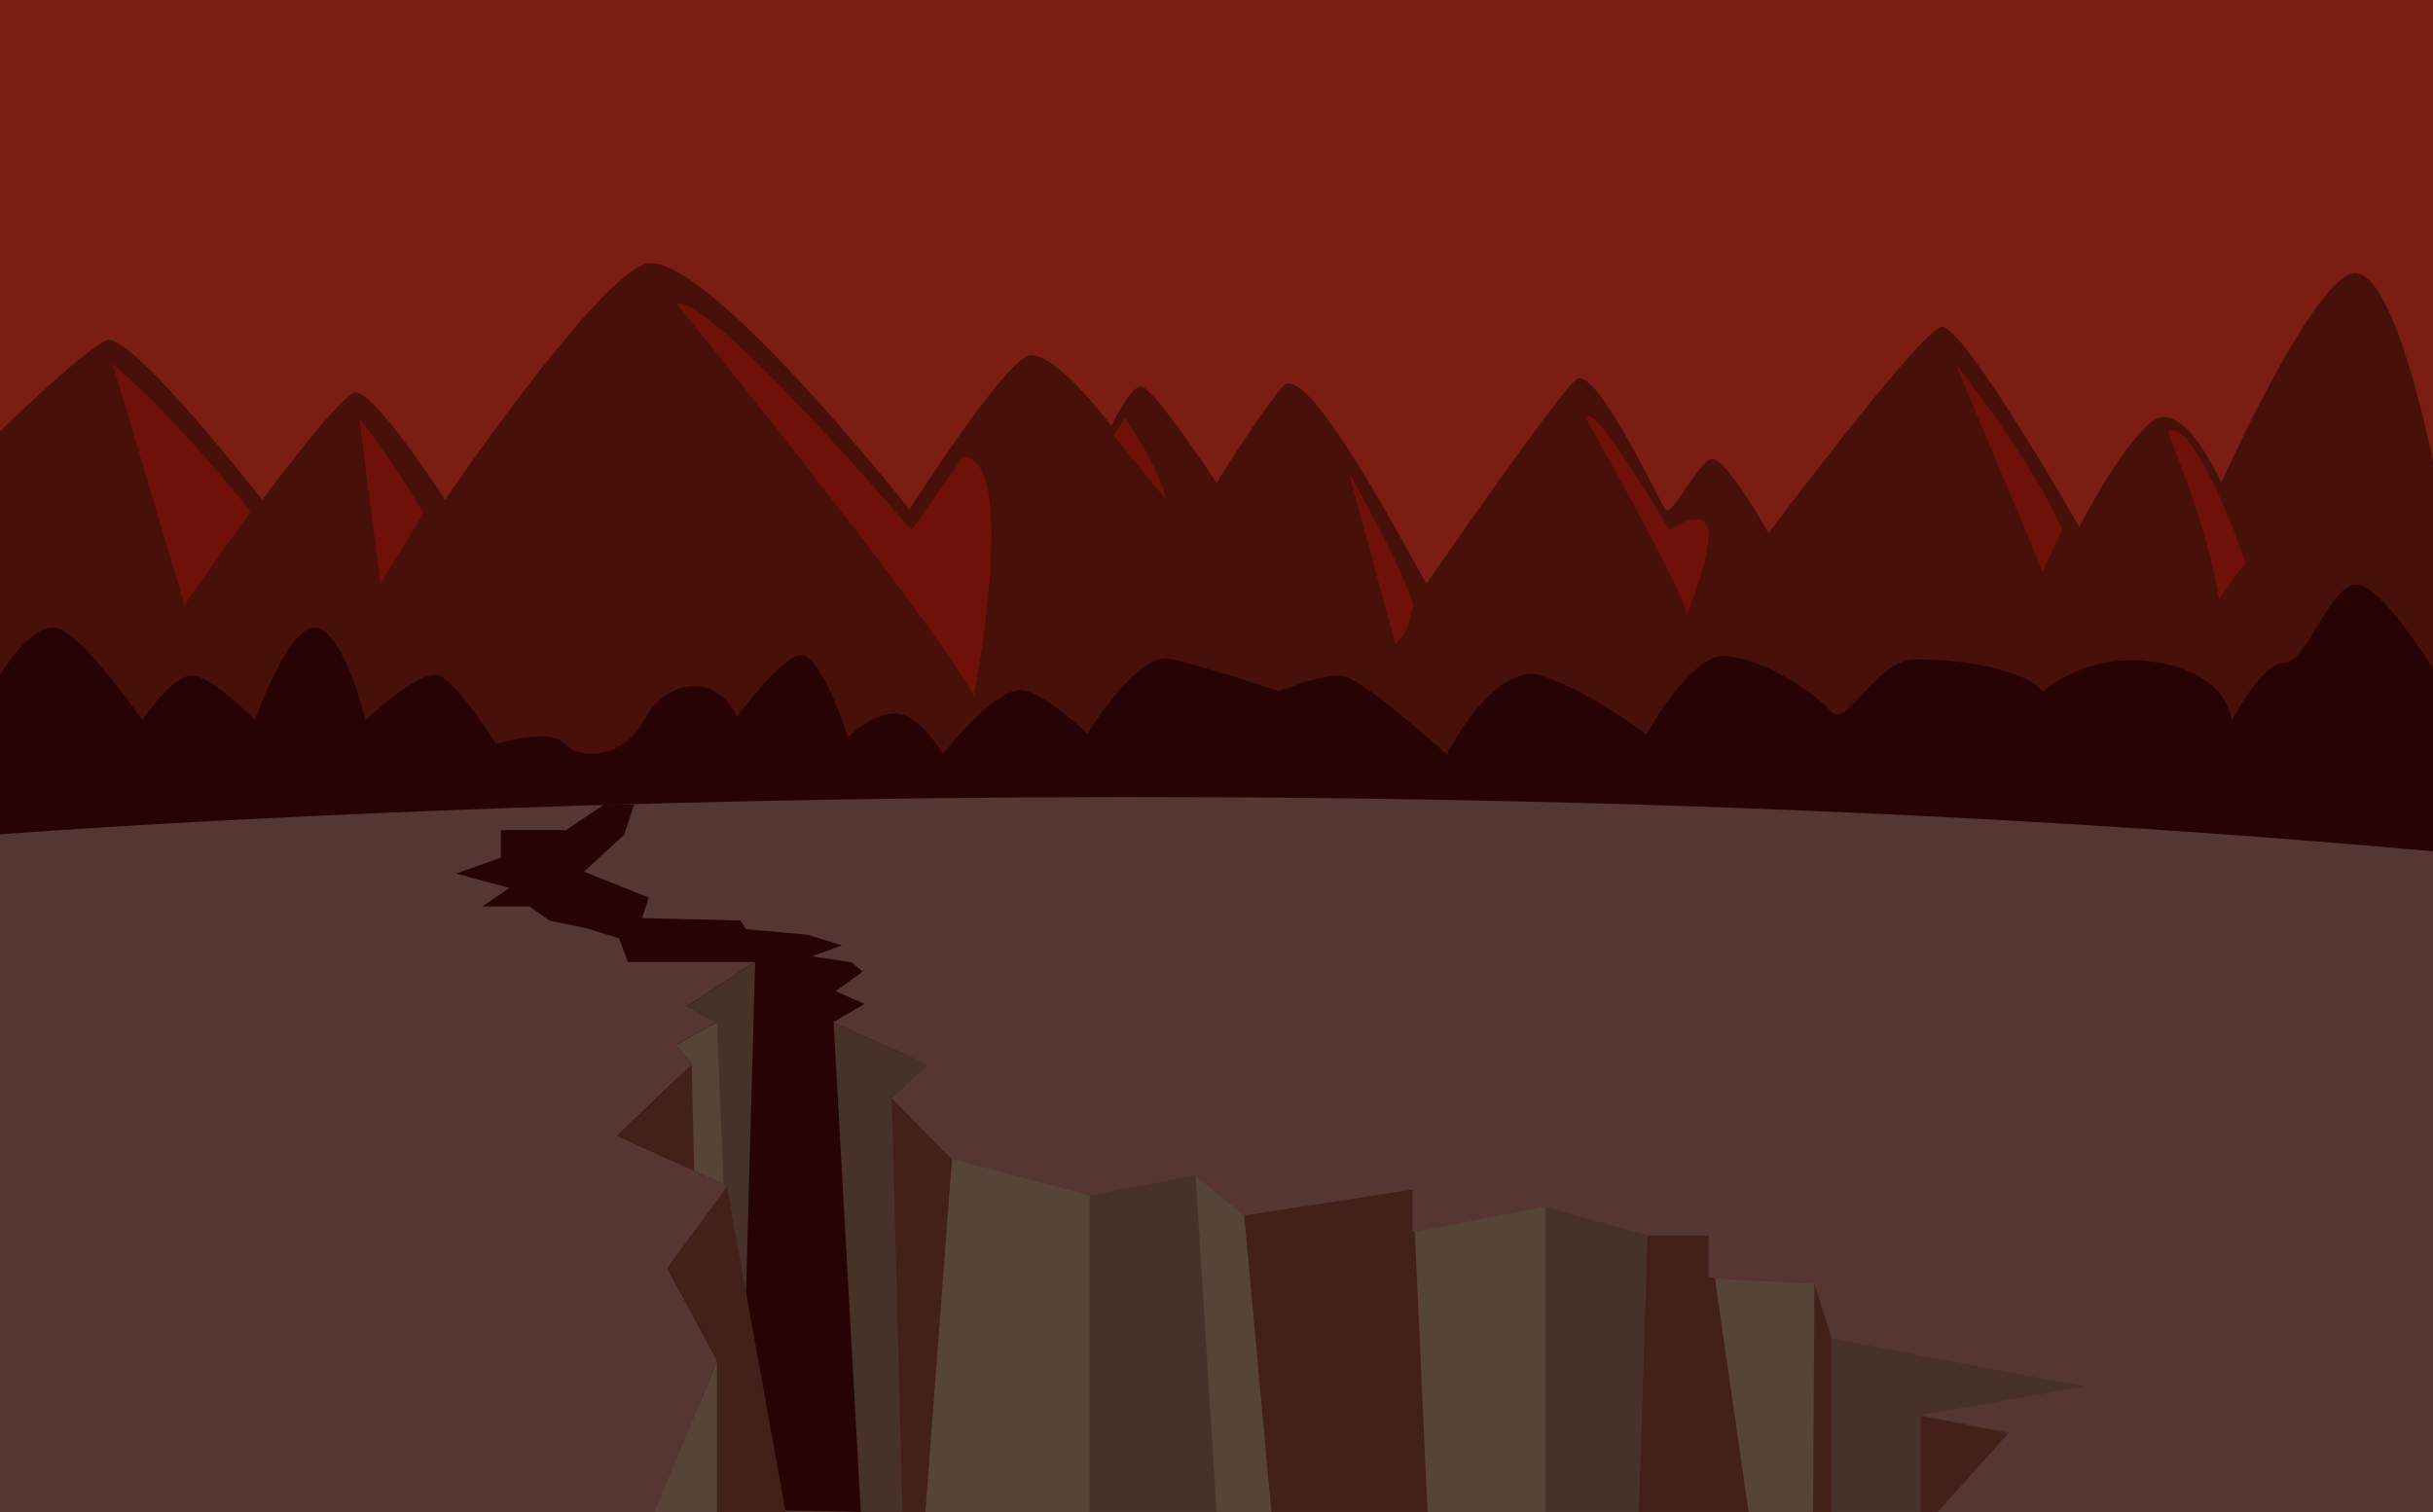
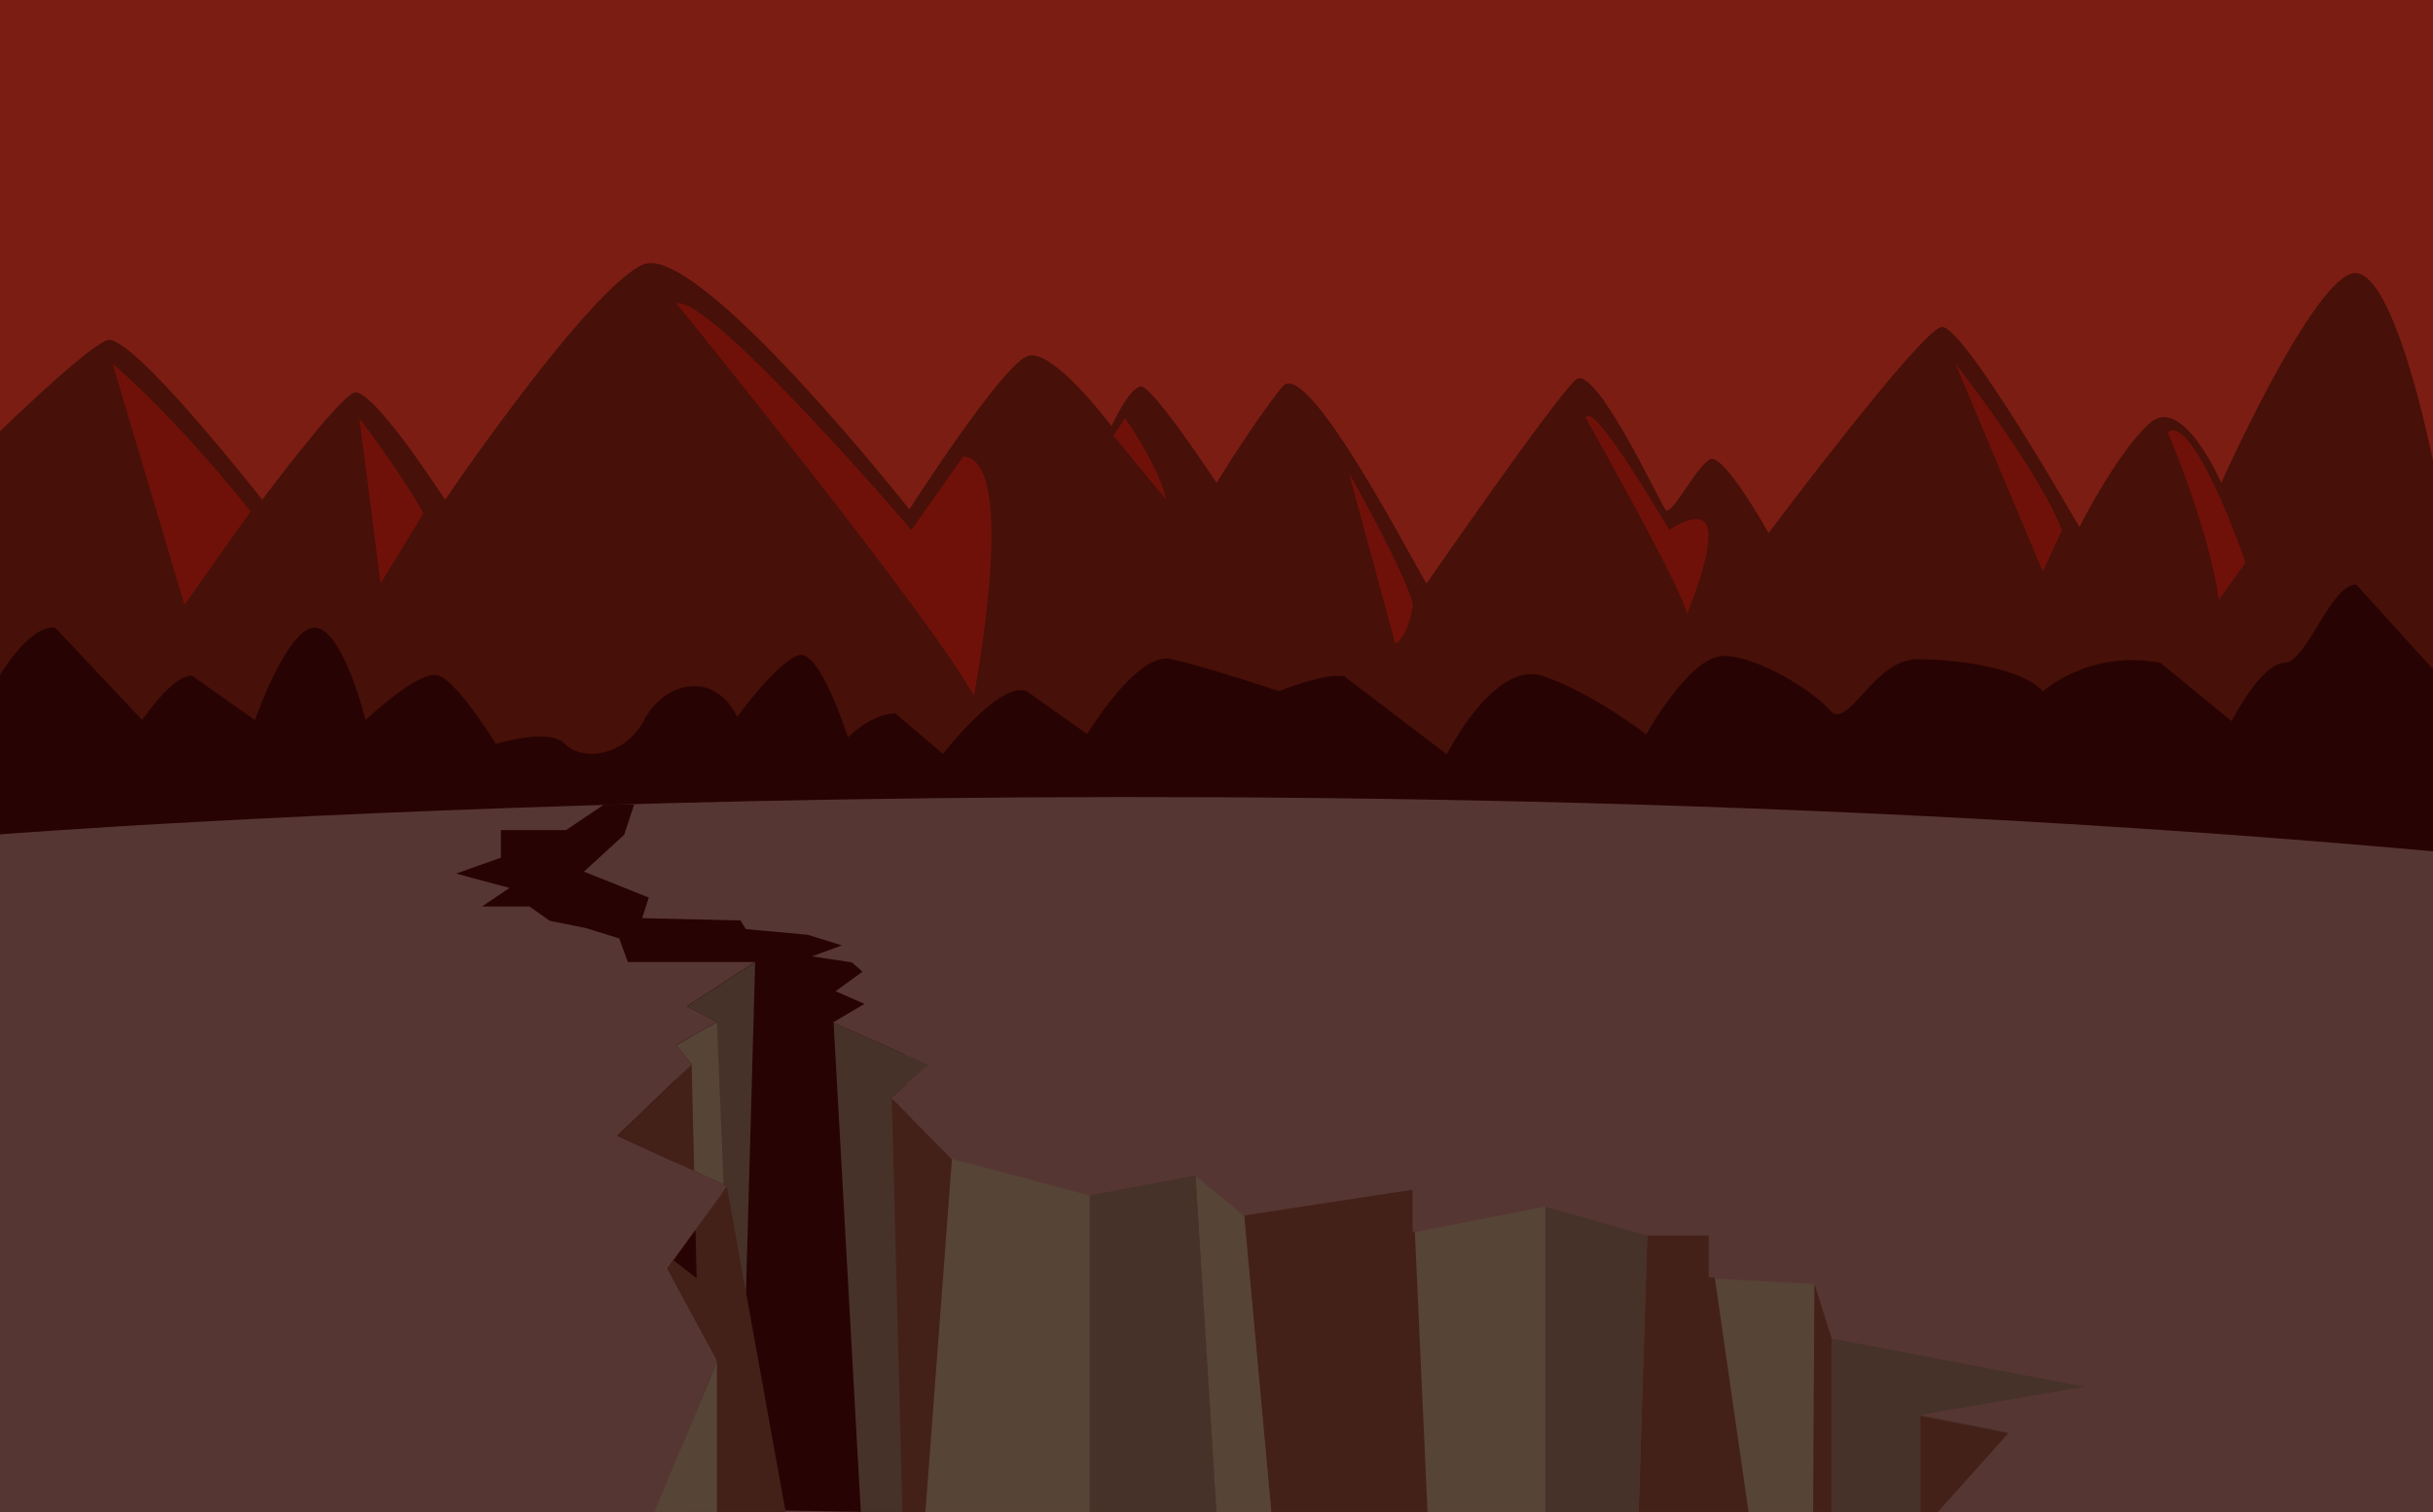
- <svg xmlns="http://www.w3.org/2000/svg" xmlns:xlink="http://www.w3.org/1999/xlink" version="1.1" x="0px" y="0px" viewBox="0 0 732 455" style="enable-background:new 0 0 732 455;" xml:space="preserve">
-   <style type="text/css">
- 	.st0{fill:#7C1D13;}
- 	.st1{fill:#471008;}
- 	.st2{fill:#701109;}
- 	.st3{fill:#280303;}
- 	.st4{fill:#563633;}
- 	.st5{clip-path:url(#SVGID_2_);fill:#280303;}
- 	.st6{clip-path:url(#SVGID_2_);fill:#564437;}
- 	.st7{clip-path:url(#SVGID_2_);fill:#442118;}
- 	.st8{clip-path:url(#SVGID_2_);fill:#473229;}
- </style>
+ <svg xmlns="http://www.w3.org/2000/svg" xmlns:xlink="http://www.w3.org/1999/xlink" viewBox="0 0 732 455" enable-background="new 0 0 732 455">
+   <style type="text/css">.st0{fill:#7C1D13;} .st1{fill:#471008;} .st2{fill:#701109;} .st3{fill:#280303;} .st4{fill:#563633;} .st5{clip-path:url(#SVGID_2_);fill:#280303;} .st6{clip-path:url(#SVGID_2_);fill:#564437;} .st7{clip-path:url(#SVGID_2_);fill:#442118;} .st8{clip-path:url(#SVGID_2_);fill:#473229;}</style>
  <g id="Layer_1">
-     <rect x="-0.1" y="-0.2" class="st0" width="732.2" height="289.8" />
-     <path class="st1" d="M-0.1,129.9c0,0,25.2-24.6,32.2-27.5c7-2.9,46.8,48,46.8,48s22.2-29.8,27.5-32.2c5.3-2.3,27.5,32.2,27.5,32.2   s43.3-63.7,59.6-70.8c16.4-7,80.1,73.7,80.1,73.7s28.1-43.9,35.7-46.2c7.6-2.3,25.1,21.1,25.1,21.1s5.3-11.5,8.8-11.9   c3.5-0.4,22.8,29,22.8,29s12.3-19.9,19.9-29c7.6-9.1,40.4,55.2,43.3,59.3c0,0,39.2-56.7,45-61.4c5.8-4.7,25.1,36.8,26.9,39.2   c1.8,2.3,9.4-13.5,13.5-15.2c4.1-1.8,17.5,22.2,17.5,22.2s45.6-60.8,52-62c6.4-1.2,41.5,60.2,41.5,60.2s11.1-22.1,21.1-31.2   c9.9-9.1,21.6,17.9,21.6,17.9S694,87.8,707,82.5c12.9-5.3,25.1,56.7,25.1,56.7V224L-0.1,239.8V129.9z" />
-     <path class="st2" d="M75.4,153.9l-19.9,28.1l-21.6-72.5C33.9,109.4,52,124.6,75.4,153.9z" />
-     <path class="st2" d="M108.1,125.8c0,0,12.9,17,19.3,28.7l-12.9,21.1L108.1,125.8z" />
-     <path class="st2" d="M203.5,91.3c0,0,76.6,94.3,89.5,118.1c0,0,13.8-71.4-3.2-72l-15.6,22.1C274.2,159.5,214,89,203.5,91.3z" />
-     <path class="st2" d="M338.5,125.8c0,0,10.5,15.1,12.3,24.5L335,131.1L338.5,125.8z" />
-     <path class="st2" d="M405.8,142.2c0,0,17.5,31,19.3,39.8c0,0-1.2,9.4-5.3,11.7L405.8,142.2z" />
-     <path class="st2" d="M477.1,125.8c0,0,30.4,53.8,30.4,59.1c0,0,7.6-18,6.4-25.4c-1.2-7.4-11.7,0-11.7,0S478.9,119.4,477.1,125.8z" />
-     <path class="st2" d="M620.4,159.5l-5.8,12.5l-26.3-62.6C588.3,109.4,612.8,140.6,620.4,159.5z" />
-     <path class="st2" d="M652.2,130.1c0,0,12.1,28.1,15.4,50.3l8-11.1C675.7,169.3,660,124.1,652.2,130.1z" />
-     <path class="st3" d="M-0.1,203.3c0,0,9-15.4,16.7-14.4s26.2,27.8,26.2,27.8s8.9-13.4,14.9-13.4s19,13.4,19,13.4   s10.1-28.9,18.4-27.8c8.3,1.1,14.9,27.8,14.9,27.8s16.1-15.4,22-13.4c5.9,2.1,17.2,20.6,17.2,20.6s16.1-5.1,20.8,0   c4.8,5.1,17.8,4.1,23.8-7.2c5.9-11.3,20.8-15.4,28-1c0,0,11.9-16.4,18.4-18.5c6.5-2.1,14.9,24.7,14.9,24.7s7.1-7.2,14.3-7.2   s14.3,12.2,14.3,12.2s16.7-21.7,25-19s18.4,13,18.4,13s14.9-24.7,25-22.6c10.1,2.1,32.7,9.7,32.7,9.7s13.7-5.6,19.6-4.5   s30.9,23.5,30.9,23.5s14.3-28.7,29.1-23.5c14.9,5.1,30.9,17.5,30.9,17.5s13.1-23.6,23.2-23.6s26.8,10.3,32.1,16.4   c5.4,6.2,13.1-15.4,26.2-15.4s32.1,2.9,37.8,9.7c0,0,14-12.8,35.4-8.6s21.4,17.5,21.4,17.5s9-17.5,15.8-17.5s13.9-23.6,21.7-23.6   s23.2,25.6,23.2,25.6v81.3c0,0-25.3-29.8-375.3-29.8c-325.4,0-356.9,29.8-356.9,29.8V203.3z" />
-     <path class="st4" d="M-0.1,251.1c0,0,360.8-28.4,732.2,5.1v199H-0.1V251.1z" />
+     <path class="st0" d="M-.1-.2h732.2v289.8h-732.2z" />
+     <path class="st1" d="M-.1 129.9s25.2-24.6 32.2-27.5c7-2.9 46.8 48 46.8 48s22.2-29.8 27.5-32.2c5.3-2.3 27.5 32.2 27.5 32.2s43.3-63.7 59.6-70.8c16.4-7 80.1 73.7 80.1 73.7s28.1-43.9 35.7-46.2c7.6-2.3 25.1 21.1 25.1 21.1s5.3-11.5 8.8-11.9c3.5-.4 22.8 29 22.8 29s12.3-19.9 19.9-29c7.6-9.1 40.4 55.2 43.3 59.3 0 0 39.2-56.7 45-61.4 5.8-4.7 25.1 36.8 26.9 39.2 1.8 2.3 9.4-13.5 13.5-15.2 4.1-1.8 17.5 22.2 17.5 22.2s45.6-60.8 52-62c6.4-1.2 41.5 60.2 41.5 60.2s11.1-22.1 21.1-31.2c9.9-9.1 21.6 17.9 21.6 17.9s25.7-57.5 38.7-62.8c12.9-5.3 25.1 56.7 25.1 56.7v84.8l-732.2 15.8v-109.9z" />
+     <path class="st2" d="M75.4 153.9l-19.9 28.1-21.6-72.5c0-.1 18.1 15.1 41.5 44.4zM108.1 125.8s12.9 17 19.3 28.7l-12.9 21.1-6.4-49.8zM203.5 91.3s76.6 94.3 89.5 118.1c0 0 13.8-71.4-3.2-72l-15.6 22.1s-60.2-70.5-70.7-68.2zM338.5 125.8s10.5 15.1 12.3 24.5l-15.8-19.2 3.5-5.3zM405.8 142.2s17.5 31 19.3 39.8c0 0-1.2 9.4-5.3 11.7l-14-51.5zM477.1 125.8s30.4 53.8 30.4 59.1c0 0 7.6-18 6.4-25.4-1.2-7.4-11.7 0-11.7 0s-23.3-40.1-25.1-33.7zM620.4 159.5l-5.8 12.5-26.3-62.6s24.5 31.2 32.1 50.1zM652.2 130.1s12.1 28.1 15.4 50.3l8-11.1c.1 0-15.6-45.2-23.4-39.2z" />
+     <path class="st3" d="M-.1 203.3s9-15.4 16.7-14.4l26.2 27.8s8.9-13.4 14.9-13.4l19 13.4s10.1-28.9 18.4-27.8c8.3 1.1 14.9 27.8 14.9 27.8s16.1-15.4 22-13.4c5.9 2.1 17.2 20.6 17.2 20.6s16.1-5.1 20.8 0c4.8 5.1 17.8 4.1 23.8-7.2 5.9-11.3 20.8-15.4 28-1 0 0 11.9-16.4 18.4-18.5 6.5-2.1 14.9 24.7 14.9 24.7s7.1-7.2 14.3-7.2l14.3 12.2s16.7-21.7 25-19l18.4 13s14.9-24.7 25-22.6c10.1 2.1 32.7 9.7 32.7 9.7s13.7-5.6 19.6-4.5l30.9 23.5s14.3-28.7 29.1-23.5c14.9 5.1 30.9 17.5 30.9 17.5s13.1-23.6 23.2-23.6 26.8 10.3 32.1 16.4c5.4 6.2 13.1-15.4 26.2-15.4s32.1 2.9 37.8 9.7c0 0 14-12.8 35.4-8.6l21.4 17.5s9-17.5 15.8-17.5 13.9-23.6 21.7-23.6l23.2 25.6v81.3s-25.3-29.8-375.3-29.8c-325.4 0-356.9 29.8-356.9 29.8v-79.5z" />
+     <path class="st4" d="M-.1 251.1s360.8-28.4 732.2 5.1v199h-732.2v-204.1z" />
  </g>
  <g id="Layer_2">
    <defs>
-       <path id="SVGID_1_" d="M181.6,242.2l-11.3,7.6h-19.6v8.3l-13.5,4.8l16.1,4.3l-8.3,5.6h14.3l6.1,4.3l10.9,2.2l10,3.1l2.6,7.1    c0,0,31.3,0,38.2,0l-20.4,13.3l8.9,4.8l-12.2,6.9l4.7,5.8l-22.4,21.5l33.1,15.1l-18,24.8l15,27.8l-18.9,45.5H583l21.4-23.9    l-26.6-5.3l50-8.6l-76.7-14.7l-5.2-16.4l-31.8-1.7v-12.9h-18.5l-30.8-8.6l-39.8,7.8V358l-50.8,7.8l-14.7-12.1l-31.9,6l-41.4-11    l-18.1-18.3l11.2-10l-28.7-12.7l9.5-5.6l-8.7-3.8l8.1-5.9l-3.2-2.8l-12-1.8l9-3.3l-10.3-3.2l-18.6-1.7l-1.6-2.6l-29.6-0.7l2-6.2    l-19.5-7.8l12.1-11.1l3-9.1L181.6,242.2z" />
+       <path id="SVGID_1_" d="M181.6 242.2l-11.3 7.6h-19.6v8.3l-13.5 4.8 16.1 4.3-8.3 5.6h14.3l6.1 4.3 10.9 2.2 10 3.1 2.6 7.1h38.2l-20.4 13.3 8.9 4.8-12.2 6.9 4.7 5.8-22.4 21.5 33.1 15.1-18 24.8 15 27.8-18.9 45.5h386.1l21.4-23.9-26.6-5.3 50-8.6-76.7-14.7-5.2-16.4-31.8-1.7v-12.9h-18.5l-30.8-8.6-39.8 7.8v-12.7l-50.8 7.8-14.7-12.1-31.9 6-41.4-11-18.1-18.3 11.2-10-28.7-12.7 9.5-5.6-8.7-3.8 8.1-5.9-3.2-2.8-12-1.8 9-3.3-10.3-3.2-18.6-1.7-1.6-2.6-29.6-.7 2-6.2-19.5-7.8 12.1-11.1 3-9.1-9.2.1z" />
    </defs>
    <clipPath id="SVGID_2_">
-       <use xlink:href="#SVGID_1_" style="overflow:visible;" />
+       <use xlink:href="#SVGID_1_" overflow="visible" />
    </clipPath>
-     <path class="st5" d="M203.5,232.7h-66.2l-14.7,53.1l110.1,168.7l45.7,0.8L271,293.5c0,0-7.1-23-29-23.5S203.5,232.7,203.5,232.7z" />
-     <polygon class="st6" points="514.1,384.7 519.8,455.2 545.5,455.2 545.9,386.4  " />
-     <polygon class="st7" points="551.1,402.8 551.1,455.2 545.5,455.2 545.9,386.4  " />
-     <polygon class="st8" points="627.8,417.4 551.1,402.8 551.1,455.2 612.1,455.2  " />
-     <polygon class="st7" points="577.8,426.1 577.8,455.2 630.5,455.2 604.3,431.3  " />
-     <polygon class="st7" points="495.6,371.8 493,455.2 526.1,455.2 514.1,371.8  " />
-     <polygon class="st8" points="464.9,363.1 495.6,371.8 493,455.2 464.9,455.2  " />
-     <polygon class="st6" points="425.1,370.9 464.9,363.1 464.9,455.2 425.1,455.2  " />
-     <polygon class="st7" points="374.3,365.7 425.1,358 429.5,455.2 382.5,455.2  " />
-     <polygon class="st6" points="359.7,353.7 366,455.2 382.5,455.2 374.3,365.7  " />
-     <polygon class="st8" points="250.8,307.7 279.5,320.4 278.4,455.2 259,455.2  " />
-     <polygon class="st8" points="327.8,359.7 359.7,353.7 366,455.2 327.8,455.2  " />
-     <polygon class="st6" points="286.4,348.7 327.8,359.7 327.8,455.2 278.4,455.2  " />
-     <polygon class="st7" points="268.3,330.4 271.5,455.2 278.4,455.2 286.4,348.7  " />
-     <polygon class="st8" points="227.2,289.5 224.2,397.4 212.2,360.1 206.8,302.8  " />
-     <polygon class="st6" points="215.7,307.7 203.5,314.5 203.5,365.4 218.6,378.5  " />
-     <polygon class="st7" points="208.1,320.4 209.6,384.7 185.5,365.9 185.7,341.9  " />
-     <polygon class="st7" points="218.7,357.1 200.7,381.9 206.2,455.2 236.4,455.2  " />
-     <polygon class="st6" points="196.8,455.2 215.7,409.7 215.7,455.2  " />
+     <path class="st5" d="M203.5 232.7h-66.2l-14.7 53.1 110.1 168.7 45.7.8-7.4-161.8s-7.1-23-29-23.5l-38.5-37.3z" />
+     <path class="st6" d="M514.1 384.7l5.7 70.5h25.7l.4-68.8z" />
+     <path class="st7" d="M551.1 402.8v52.4h-5.6l.4-68.8z" />
+     <path class="st8" d="M627.8 417.4l-76.7-14.6v52.4h61z" />
+     <path class="st7" d="M577.8 426.1v29.1h52.7l-26.2-23.9zM495.6 371.8l-2.6 83.4h33.1l-12-83.4z" />
+     <path class="st8" d="M464.9 363.1l30.7 8.7-2.6 83.4h-28.1z" />
+     <path class="st6" d="M425.1 370.9l39.8-7.8v92.1h-39.8z" />
+     <path class="st7" d="M374.3 365.7l50.8-7.7 4.4 97.2h-47z" />
+     <path class="st6" d="M359.7 353.7l6.3 101.5h16.5l-8.2-89.5z" />
+     <path class="st8" d="M250.8 307.7l28.7 12.7-1.1 134.8h-19.4zM327.8 359.7l31.9-6 6.3 101.5h-38.2z" />
+     <path class="st6" d="M286.4 348.7l41.4 11v95.5h-49.4z" />
+     <path class="st7" d="M268.3 330.4l3.2 124.8h6.9l8-106.5z" />
+     <path class="st8" d="M227.2 289.5l-3 107.9-12-37.3-5.4-57.3z" />
+     <path class="st6" d="M215.7 307.7l-12.2 6.8v50.9l15.1 13.1z" />
+     <path class="st7" d="M208.1 320.4l1.5 64.3-24.1-18.8.2-24zM218.7 357.1l-18 24.8 5.5 73.3h30.2z" />
+     <path class="st6" d="M196.8 455.2l18.9-45.5v45.5z" />
  </g>
-   <g id="Layer_3">
- </g>
</svg>
